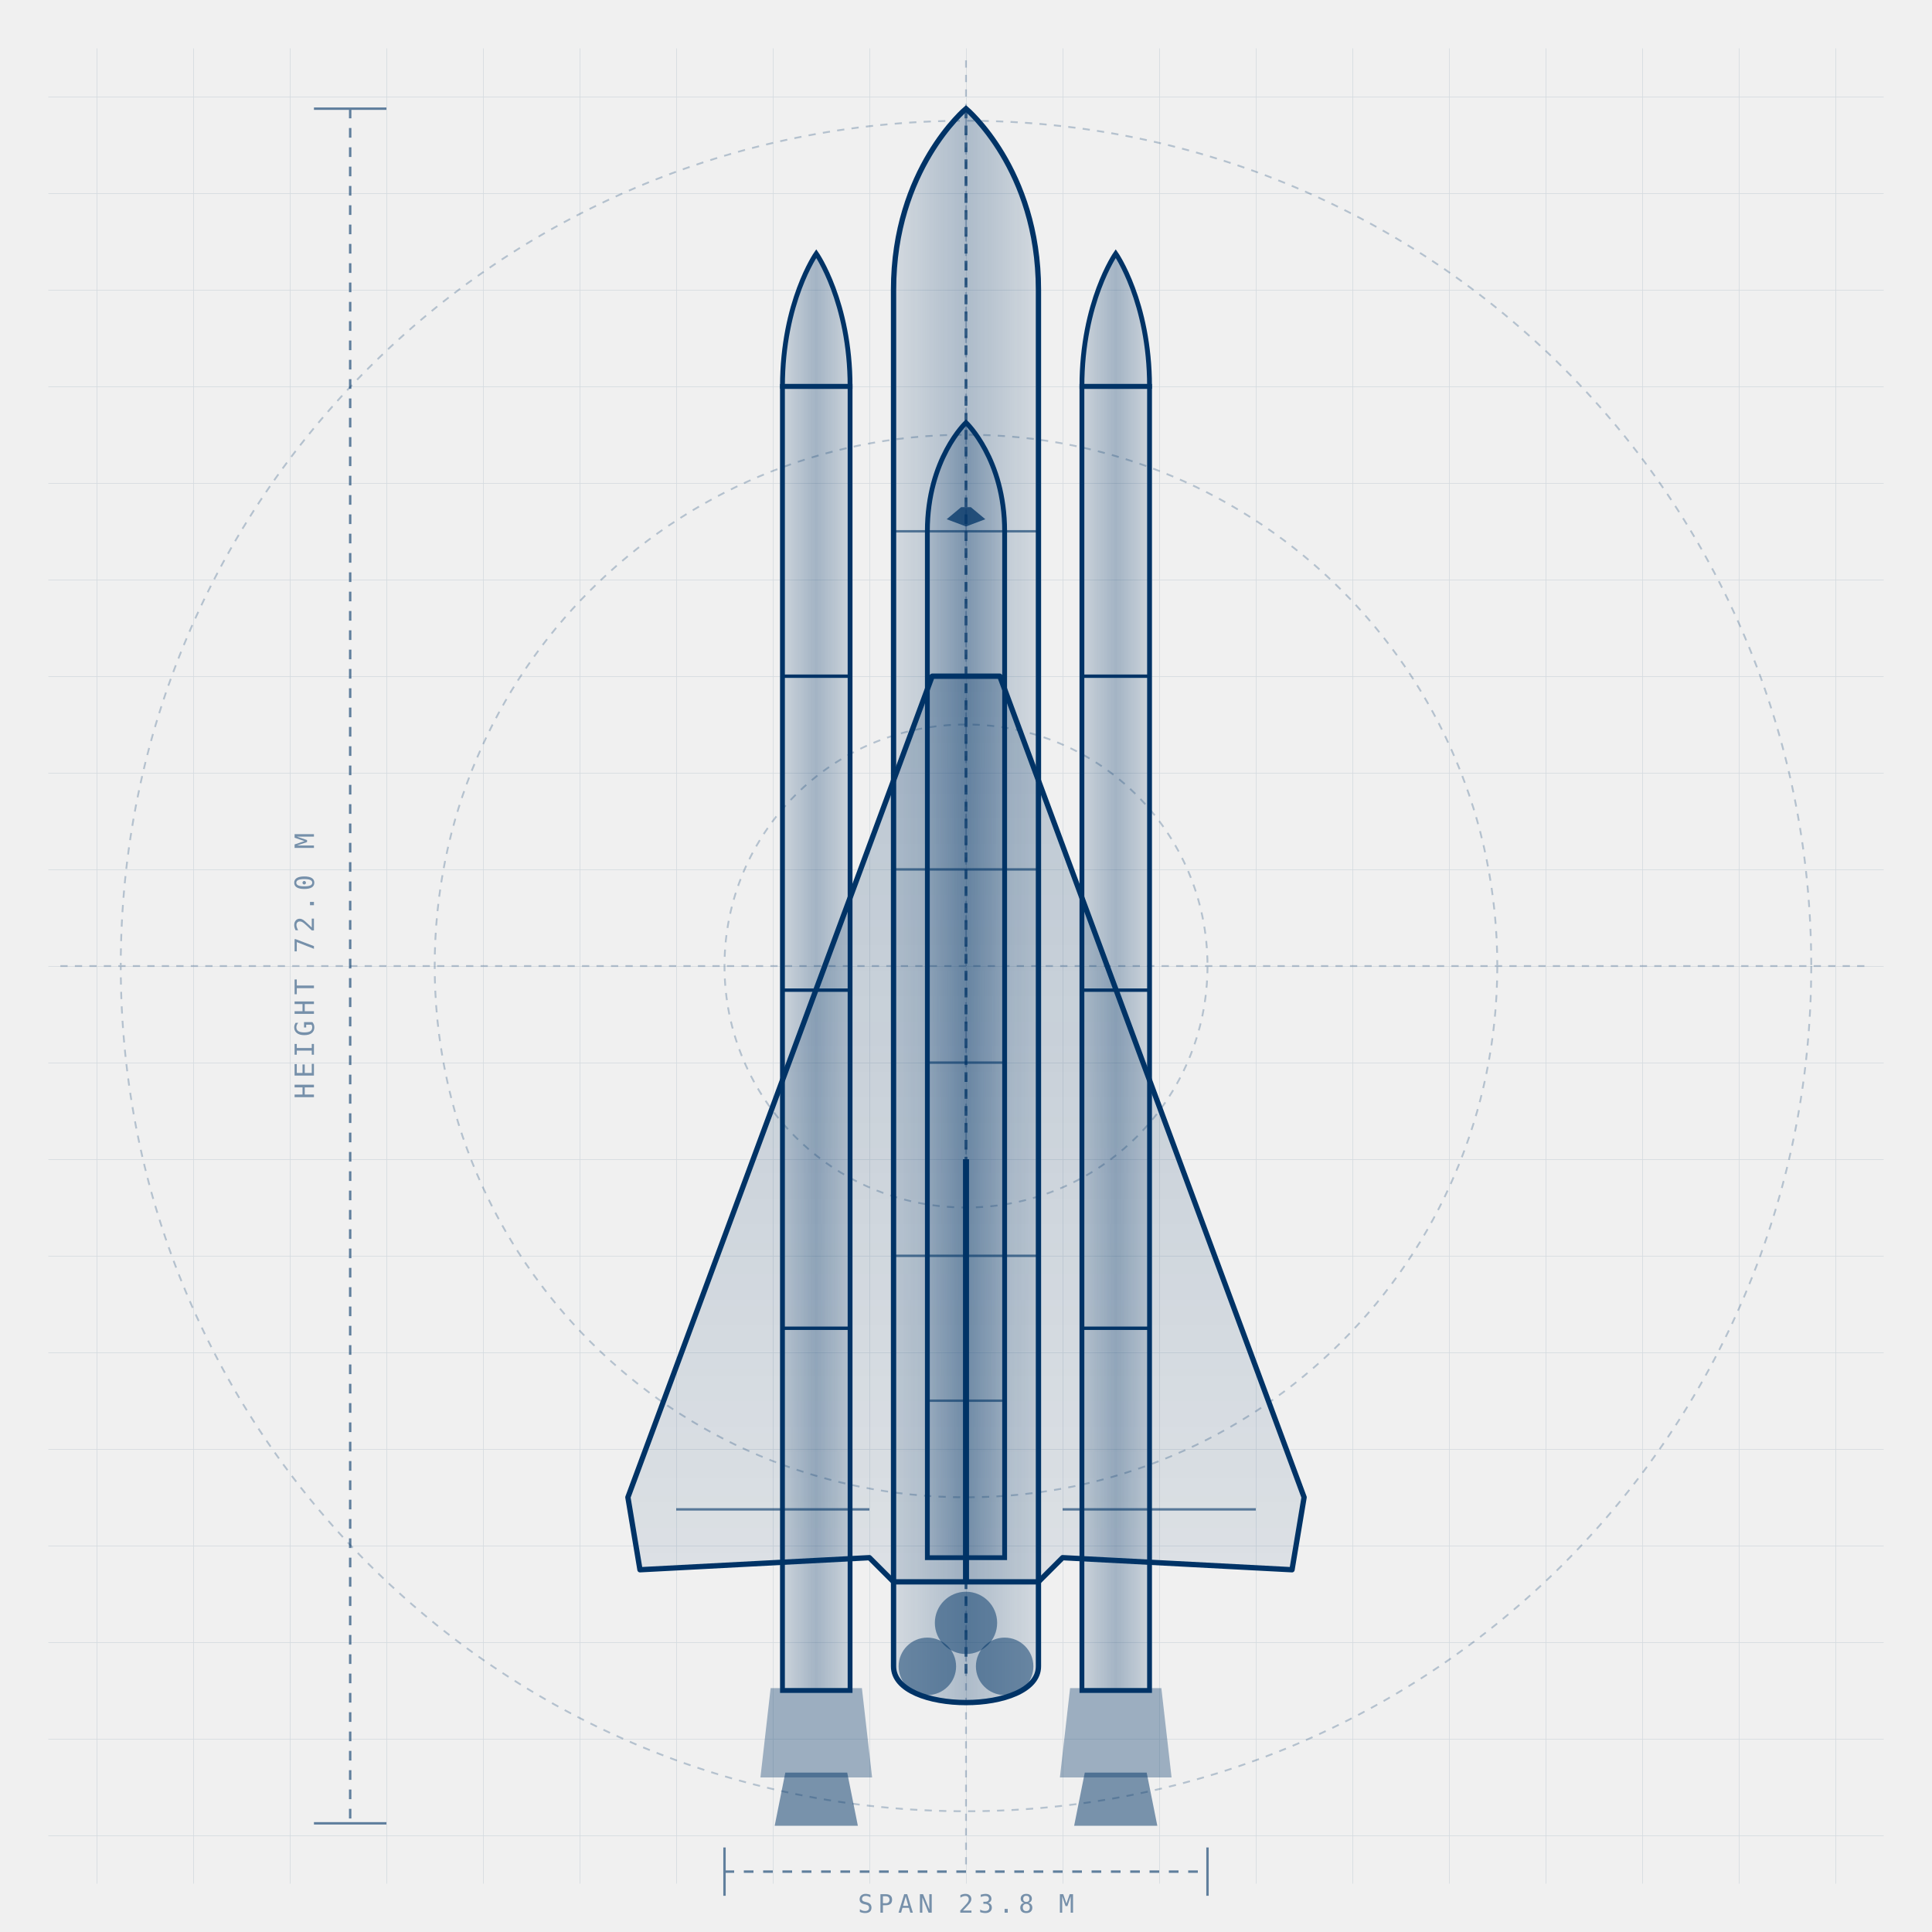
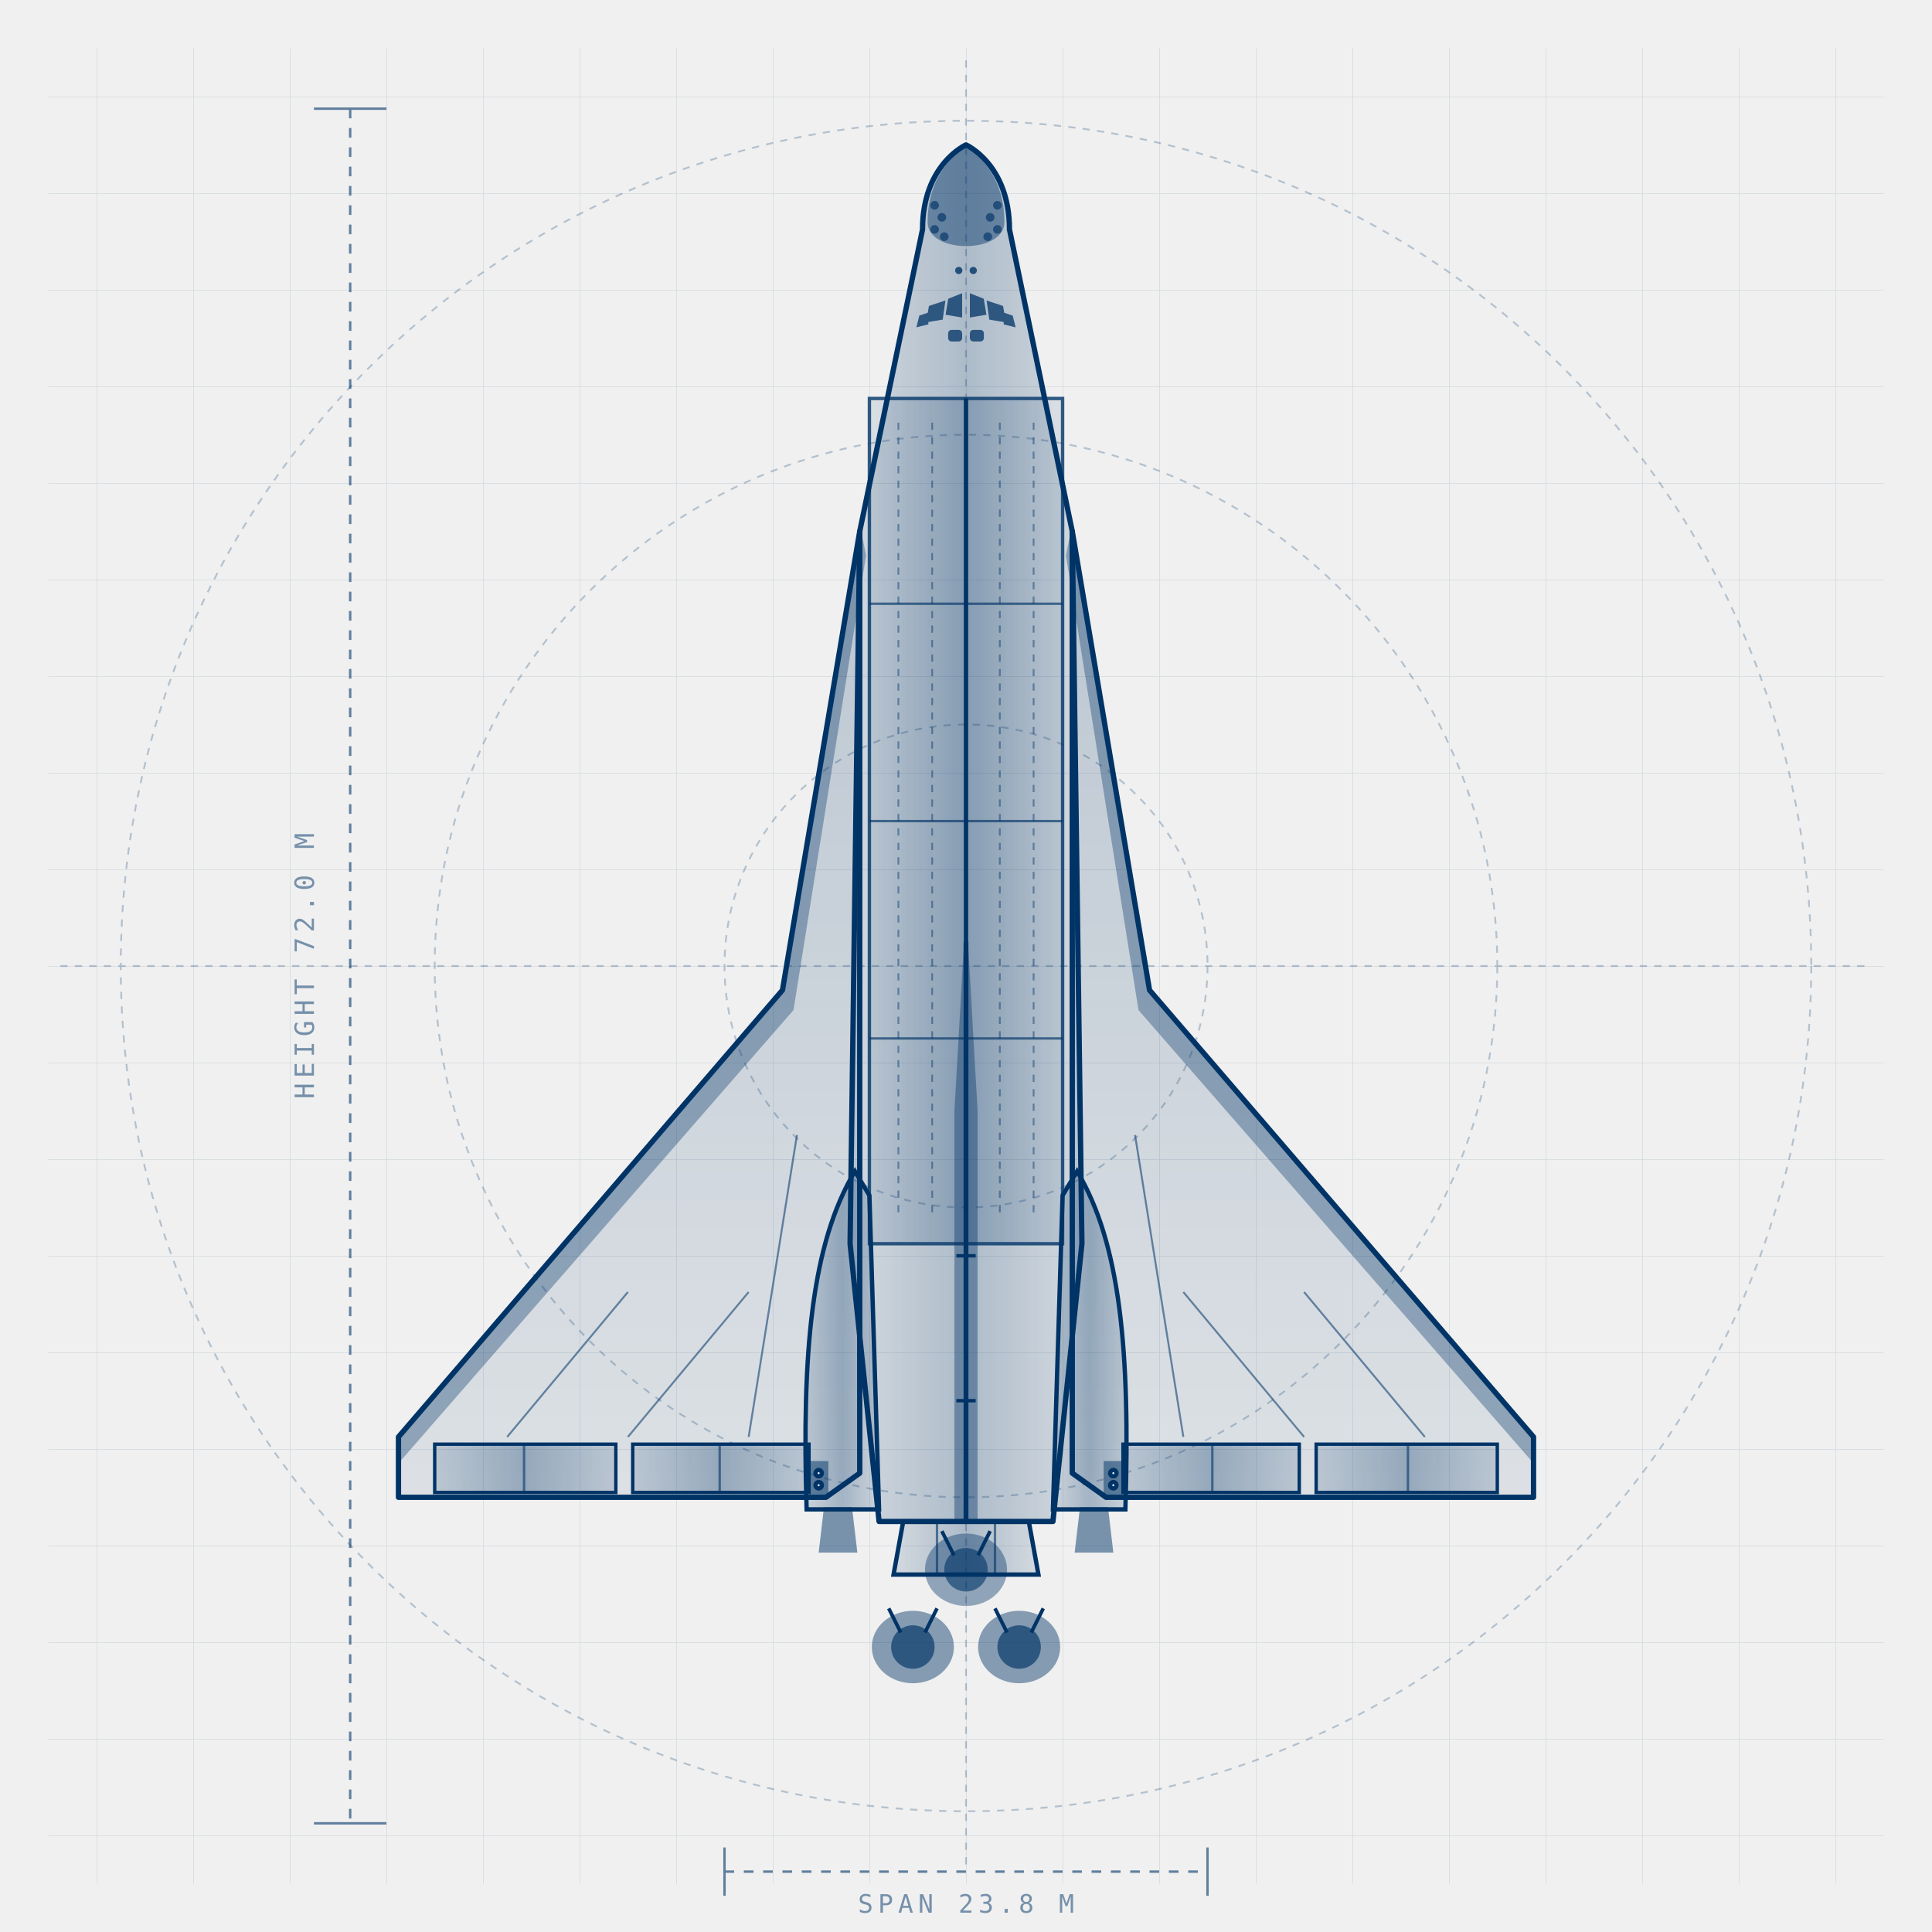
<svg xmlns="http://www.w3.org/2000/svg" viewBox="0 0 800 800" width="100%" height="100%" fill="none" style="color: #003366;">
  <defs>
    <linearGradient id="stsBody" x1="0%" y1="0%" x2="100%" y2="0%">
      <stop offset="0%" stop-color="currentColor" stop-opacity="0.12" />
      <stop offset="50%" stop-color="currentColor" stop-opacity="0.28" />
      <stop offset="100%" stop-color="currentColor" stop-opacity="0.12" />
    </linearGradient>
    <linearGradient id="stsBooster" x1="0%" y1="0%" x2="100%" y2="0%">
      <stop offset="0%" stop-color="currentColor" stop-opacity="0.15" />
      <stop offset="50%" stop-color="currentColor" stop-opacity="0.32" />
      <stop offset="100%" stop-color="currentColor" stop-opacity="0.15" />
    </linearGradient>
    <linearGradient id="stsWing" x1="0%" y1="0%" x2="0%" y2="100%">
      <stop offset="0%" stop-color="currentColor" stop-opacity="0.22" />
      <stop offset="100%" stop-color="currentColor" stop-opacity="0.08" />
    </linearGradient>
    <pattern id="stsGrid" width="40" height="40" patternUnits="userSpaceOnUse">
      <path d="M 40 0 L 0 0 0 40" fill="none" stroke="currentColor" stroke-width="0.5" opacity="0.12" />
    </pattern>
  </defs>
  <rect x="20" y="20" width="760" height="760" fill="url(#stsGrid)" />
  <g opacity="0.25" stroke="currentColor" stroke-width="0.75" stroke-dasharray="3 3">
    <line x1="400" y1="25" x2="400" y2="775" />
    <line x1="25" y1="400" x2="775" y2="400" />
    <circle cx="400" cy="400" r="350" />
    <circle cx="400" cy="400" r="220" />
    <circle cx="400" cy="400" r="100" />
  </g>
  <g opacity="0.6" stroke="currentColor" stroke-width="1">
    <line x1="160" y1="45" x2="130" y2="45" />
    <line x1="160" y1="755" x2="130" y2="755" />
    <line x1="145" y1="45" x2="145" y2="755" stroke-dasharray="4 4" />
    <text x="130" y="400" text-anchor="middle" fill="currentColor" font-family="monospace" font-size="11" letter-spacing="2" opacity="0.85" transform="rotate(-90 130 400)" stroke="none">HEIGHT 72.0 M</text>
    <line x1="300" y1="765" x2="300" y2="785" />
    <line x1="500" y1="765" x2="500" y2="785" />
    <line x1="300" y1="775" x2="500" y2="775" stroke-dasharray="4 4" />
    <text x="400" y="792" text-anchor="middle" fill="currentColor" font-family="monospace" font-size="10.5" letter-spacing="2" opacity="0.85" stroke="none">SPAN 23.8 M</text>
  </g>
  <g id="vehicle-graphic">
-     <path d="M 370 120 C 370 70 400 45 400 45 C 400 45 430 70 430 120 L 430 690 C 430 710 370 710 370 690 Z" fill="url(#stsBody)" stroke="currentColor" stroke-width="2.2" />
-     <line x1="400" y1="45" x2="400" y2="695" stroke="currentColor" stroke-width="1.2" stroke-dasharray="4 3" opacity="0.7" />
-     <line x1="370" y1="220" x2="430" y2="220" stroke="currentColor" stroke-width="1" opacity="0.6" />
-     <line x1="370" y1="360" x2="430" y2="360" stroke="currentColor" stroke-width="1" opacity="0.6" />
-     <line x1="370" y1="520" x2="430" y2="520" stroke="currentColor" stroke-width="1" opacity="0.6" />
+     <path d="M 356 220 L 324 410 L 165 595 L 165 620 L 342 620 L 356 610 Z" fill="url(#stsWing)" stroke="currentColor" stroke-width="2.2" stroke-linejoin="round" />
+     <path d="M 444 220 L 476 410 L 635 595 L 635 620 L 458 620 L 444 610 Z" fill="url(#stsWing)" stroke="currentColor" stroke-width="2.2" stroke-linejoin="round" />
+     <path d="M 356 220 L 324 410 L 165 595 L 165 605 L 328 418 L 358 230 Z" fill="currentColor" opacity="0.35" stroke="currentColor" stroke-width="1.2" />
+     <path d="M 444 220 L 476 410 L 635 595 L 635 605 L 472 418 L 442 230 Z" fill="currentColor" opacity="0.35" stroke="currentColor" stroke-width="1.2" />
+     <g stroke="currentColor" stroke-width="1.4">
+       <polygon points="180,598 255,598 255,618 180,618" fill="url(#stsBooster)" />
+       <polygon points="262,598 335,598 335,618 262,618" fill="url(#stsBooster)" />
+       <line x1="217" y1="598" x2="217" y2="618" stroke-width="1" opacity="0.6" />
+       <line x1="298" y1="598" x2="298" y2="618" stroke-width="1" opacity="0.6" />
+     </g>
+     <g stroke="currentColor" stroke-width="1.4">
+       <polygon points="465,598 538,598 538,618 465,618" fill="url(#stsBooster)" />
+       <polygon points="545,598 620,598 620,618 545,618" fill="url(#stsBooster)" />
+       <line x1="502" y1="598" x2="502" y2="618" stroke-width="1" opacity="0.6" />
+       <line x1="583" y1="598" x2="583" y2="618" stroke-width="1" opacity="0.6" />
+     </g>
+     <g stroke="currentColor" stroke-width="0.8" opacity="0.55">
+       <line x1="210" y1="595" x2="260" y2="535" />
+       <line x1="260" y1="595" x2="310" y2="535" />
+       <line x1="310" y1="595" x2="330" y2="470" />
+       <line x1="590" y1="595" x2="540" y2="535" />
+       <line x1="540" y1="595" x2="490" y2="535" />
+       <line x1="490" y1="595" x2="470" y2="470" />
+     </g>
+     <path d="M 382 95 C 382 68 400 60 400 60 C 400 60 418 68 418 95 L 444 220 L 448 515 L 436 630 L 364 630 L 352 515 L 356 220 Z" fill="url(#stsBody)" stroke="currentColor" stroke-width="2.2" stroke-linejoin="round" />
+     <path d="M 385 92 C 385 70 400 62 400 62 C 400 62 415 70 415 92 C 415 104 385 104 385 92 Z" fill="currentColor" opacity="0.45" stroke="currentColor" stroke-width="1.8" />
+     <g fill="currentColor" opacity="0.65">
+       <circle cx="387" cy="85" r="1.8" />
+       <circle cx="390" cy="90" r="1.8" />
+       <circle cx="387" cy="95" r="1.8" />
+       <circle cx="391" cy="98" r="1.8" />
+       <circle cx="413" cy="85" r="1.8" />
+       <circle cx="410" cy="90" r="1.8" />
+       <circle cx="413" cy="95" r="1.8" />
+       <circle cx="409" cy="98" r="1.8" />
+     </g>
+     <g fill="currentColor" opacity="0.75" stroke="currentColor" stroke-width="0.8">
+       <polygon points="393,124 398,122 398,131 392,130" />
+       <polygon points="402,122 407,124 408,130 402,131" />
+       <polygon points="385,127 391,125 390,132 384,133" />
+       <polygon points="409,125 415,127 416,133 410,132" />
+       <polygon points="381,131 384,130 384,134 380,135" />
+       <polygon points="416,130 419,131 420,135 416,134" />
+       <rect x="393" y="137" width="5" height="4" rx="1" />
+       <rect x="402" y="137" width="5" height="4" rx="1" />
+     </g>
+     <circle cx="397" cy="112" r="1.5" fill="currentColor" opacity="0.8" />
+     <circle cx="403" cy="112" r="1.5" fill="currentColor" opacity="0.8" />
+     <rect x="360" y="165" width="80" height="350" fill="url(#stsBody)" stroke="currentColor" stroke-width="1.4" opacity="0.8" />
+     <line x1="400" y1="165" x2="400" y2="515" stroke="currentColor" stroke-width="1.8" />
+     <line x1="360" y1="250" x2="440" y2="250" stroke="currentColor" stroke-width="1" opacity="0.65" />
+     <line x1="360" y1="340" x2="440" y2="340" stroke="currentColor" stroke-width="1" opacity="0.65" />
+     <line x1="360" y1="430" x2="440" y2="430" stroke="currentColor" stroke-width="1" opacity="0.65" />
+     <g stroke="currentColor" stroke-width="0.75" stroke-dasharray="3 3" opacity="0.45">
+       <line x1="372" y1="175" x2="372" y2="505" />
+       <line x1="386" y1="175" x2="386" y2="505" />
+       <line x1="414" y1="175" x2="414" y2="505" />
+       <line x1="428" y1="175" x2="428" y2="505" />
+     </g>
+     <g stroke="currentColor" stroke-width="1.8">
+       <path d="M 354 485 C 336 515 332 560 334 625 L 364 625 L 360 495 Z" fill="url(#stsBooster)" />
+       <rect x="335" y="605" width="8" height="14" fill="currentColor" opacity="0.5" stroke="none" />
+       <circle cx="339" cy="610" r="1.3" fill="#ffffff" />
+       <circle cx="339" cy="615" r="1.3" fill="#ffffff" />
+       <polygon points="342,625 352,625 354,642 340,642" fill="currentColor" opacity="0.5" />
+     </g>
+     <g stroke="currentColor" stroke-width="1.8">
+       <path d="M 446 485 C 464 515 468 560 466 625 L 436 625 L 440 495 Z" fill="url(#stsBooster)" />
+       <rect x="457" y="605" width="8" height="14" fill="currentColor" opacity="0.5" stroke="none" />
+       <circle cx="461" cy="610" r="1.3" fill="#ffffff" />
+       <circle cx="461" cy="615" r="1.3" fill="#ffffff" />
+       <polygon points="448,625 458,625 460,642 446,642" fill="currentColor" opacity="0.5" />
+     </g>
+     <path d="M 400 390 L 396 460 L 396 630 L 404 630 L 404 460 Z" fill="currentColor" opacity="0.4" stroke="currentColor" stroke-width="1.6" />
+     <line x1="400" y1="390" x2="400" y2="630" stroke="currentColor" stroke-width="2" />
+     <line x1="396" y1="520" x2="404" y2="520" stroke="currentColor" stroke-width="1.4" />
+     <line x1="396" y1="580" x2="404" y2="580" stroke="currentColor" stroke-width="1.4" />
+     <polygon points="374,630 426,630 430,652 370,652" fill="url(#stsBody)" stroke="currentColor" stroke-width="1.8" />
+     <line x1="388" y1="630" x2="388" y2="652" stroke="currentColor" stroke-width="1" opacity="0.6" />
+     <line x1="412" y1="630" x2="412" y2="652" stroke="currentColor" stroke-width="1" opacity="0.6" />
    <g stroke="currentColor" stroke-width="2">
-       <path d="M 324 160 C 324 125 338 105 338 105 C 338 105 352 125 352 160 Z" fill="url(#stsBooster)" />
-       <rect x="324" y="160" width="28" height="540" fill="url(#stsBooster)" />
-       <line x1="324" y1="280" x2="352" y2="280" stroke-width="1.4" />
-       <line x1="324" y1="410" x2="352" y2="410" stroke-width="1.4" />
-       <line x1="324" y1="550" x2="352" y2="550" stroke-width="1.4" />
-       <polygon points="320,700 356,700 360,735 316,735" fill="currentColor" opacity="0.35" />
-       <polygon points="326,735 350,735 354,755 322,755" fill="currentColor" opacity="0.5" />
+       <ellipse cx="400" cy="650" rx="16" ry="14" fill="currentColor" opacity="0.4" />
+       <circle cx="400" cy="650" r="8" fill="currentColor" opacity="0.6" />
+       <line x1="390" y1="634" x2="395" y2="644" stroke-width="1.5" />
+       <line x1="410" y1="634" x2="405" y2="644" stroke-width="1.5" />
    </g>
    <g stroke="currentColor" stroke-width="2">
-       <path d="M 448 160 C 448 125 462 105 462 105 C 462 105 476 125 476 160 Z" fill="url(#stsBooster)" />
-       <rect x="448" y="160" width="28" height="540" fill="url(#stsBooster)" />
-       <line x1="448" y1="280" x2="476" y2="280" stroke-width="1.4" />
-       <line x1="448" y1="410" x2="476" y2="410" stroke-width="1.4" />
-       <line x1="448" y1="550" x2="476" y2="550" stroke-width="1.4" />
-       <polygon points="444,700 480,700 484,735 440,735" fill="currentColor" opacity="0.35" />
-       <polygon points="450,735 474,735 478,755 446,755" fill="currentColor" opacity="0.5" />
+       <ellipse cx="378" cy="682" rx="16" ry="14" fill="currentColor" opacity="0.45" />
+       <circle cx="378" cy="682" r="8" fill="currentColor" opacity="0.65" />
+       <line x1="368" y1="666" x2="373" y2="676" stroke-width="1.5" />
+       <line x1="388" y1="666" x2="383" y2="676" stroke-width="1.5" />
    </g>
-     <path d="M 386 280 L 260 620 L 265 650 L 360 645 L 370 655 L 430 655 L 440 645 L 535 650 L 540 620 L 414 280 Z" fill="url(#stsWing)" stroke="currentColor" stroke-width="2.2" stroke-linejoin="round" />
-     <path d="M 384 220 C 384 190 400 175 400 175 C 400 175 416 190 416 220 L 416 645 L 384 645 Z" fill="url(#stsBody)" stroke="currentColor" stroke-width="2" />
-     <polygon points="392,215 398,210 402,210 408,215 400,218" fill="currentColor" opacity="0.75" />
-     <g stroke="currentColor" stroke-width="1" opacity="0.6">
-       <line x1="280" y1="625" x2="360" y2="625" />
-       <line x1="440" y1="625" x2="520" y2="625" />
-       <line x1="384" y1="280" x2="416" y2="280" />
-       <line x1="384" y1="440" x2="416" y2="440" />
-       <line x1="384" y1="580" x2="416" y2="580" />
+     <g stroke="currentColor" stroke-width="2">
+       <ellipse cx="422" cy="682" rx="16" ry="14" fill="currentColor" opacity="0.45" />
+       <circle cx="422" cy="682" r="8" fill="currentColor" opacity="0.65" />
+       <line x1="412" y1="666" x2="417" y2="676" stroke-width="1.5" />
+       <line x1="432" y1="666" x2="427" y2="676" stroke-width="1.5" />
    </g>
-     <line x1="400" y1="480" x2="400" y2="655" stroke="currentColor" stroke-width="2.5" />
-     <circle cx="400" cy="672" r="12" fill="currentColor" opacity="0.5" stroke="currentColor" stroke-width="1.8" />
-     <circle cx="384" cy="690" r="11" fill="currentColor" opacity="0.5" stroke="currentColor" stroke-width="1.8" />
-     <circle cx="416" cy="690" r="11" fill="currentColor" opacity="0.5" stroke="currentColor" stroke-width="1.8" />
  </g>
</svg>
